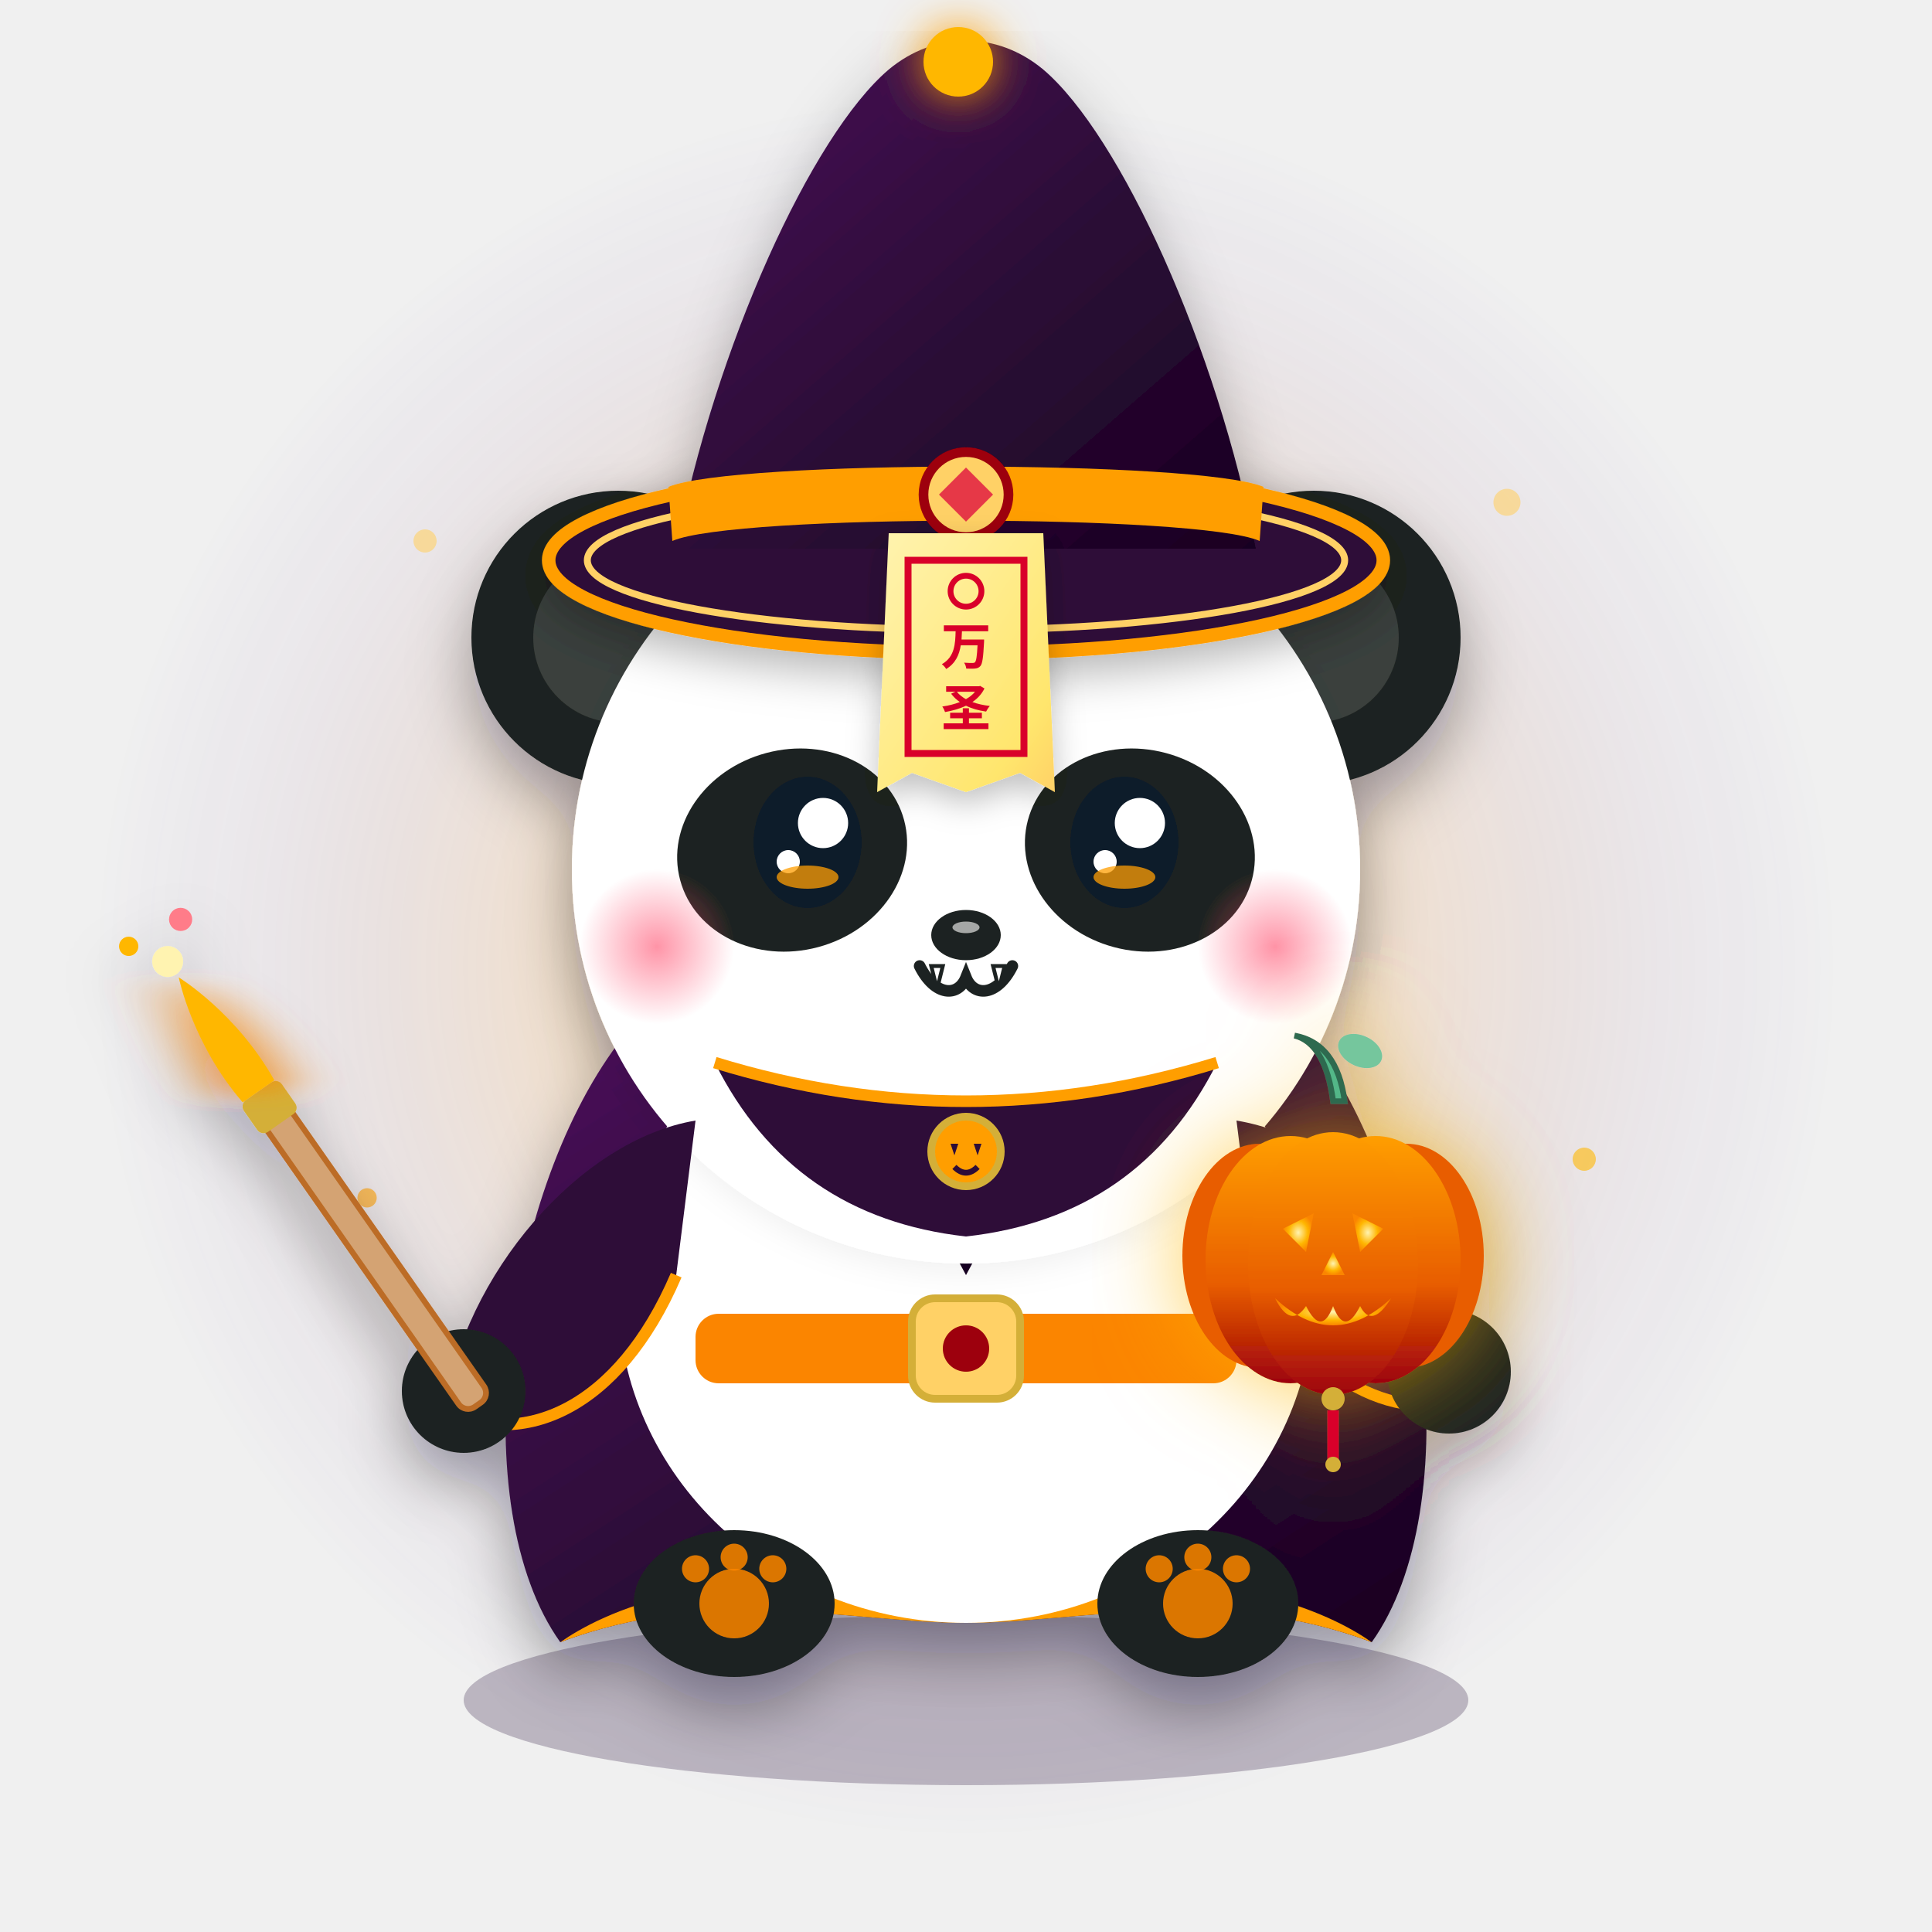
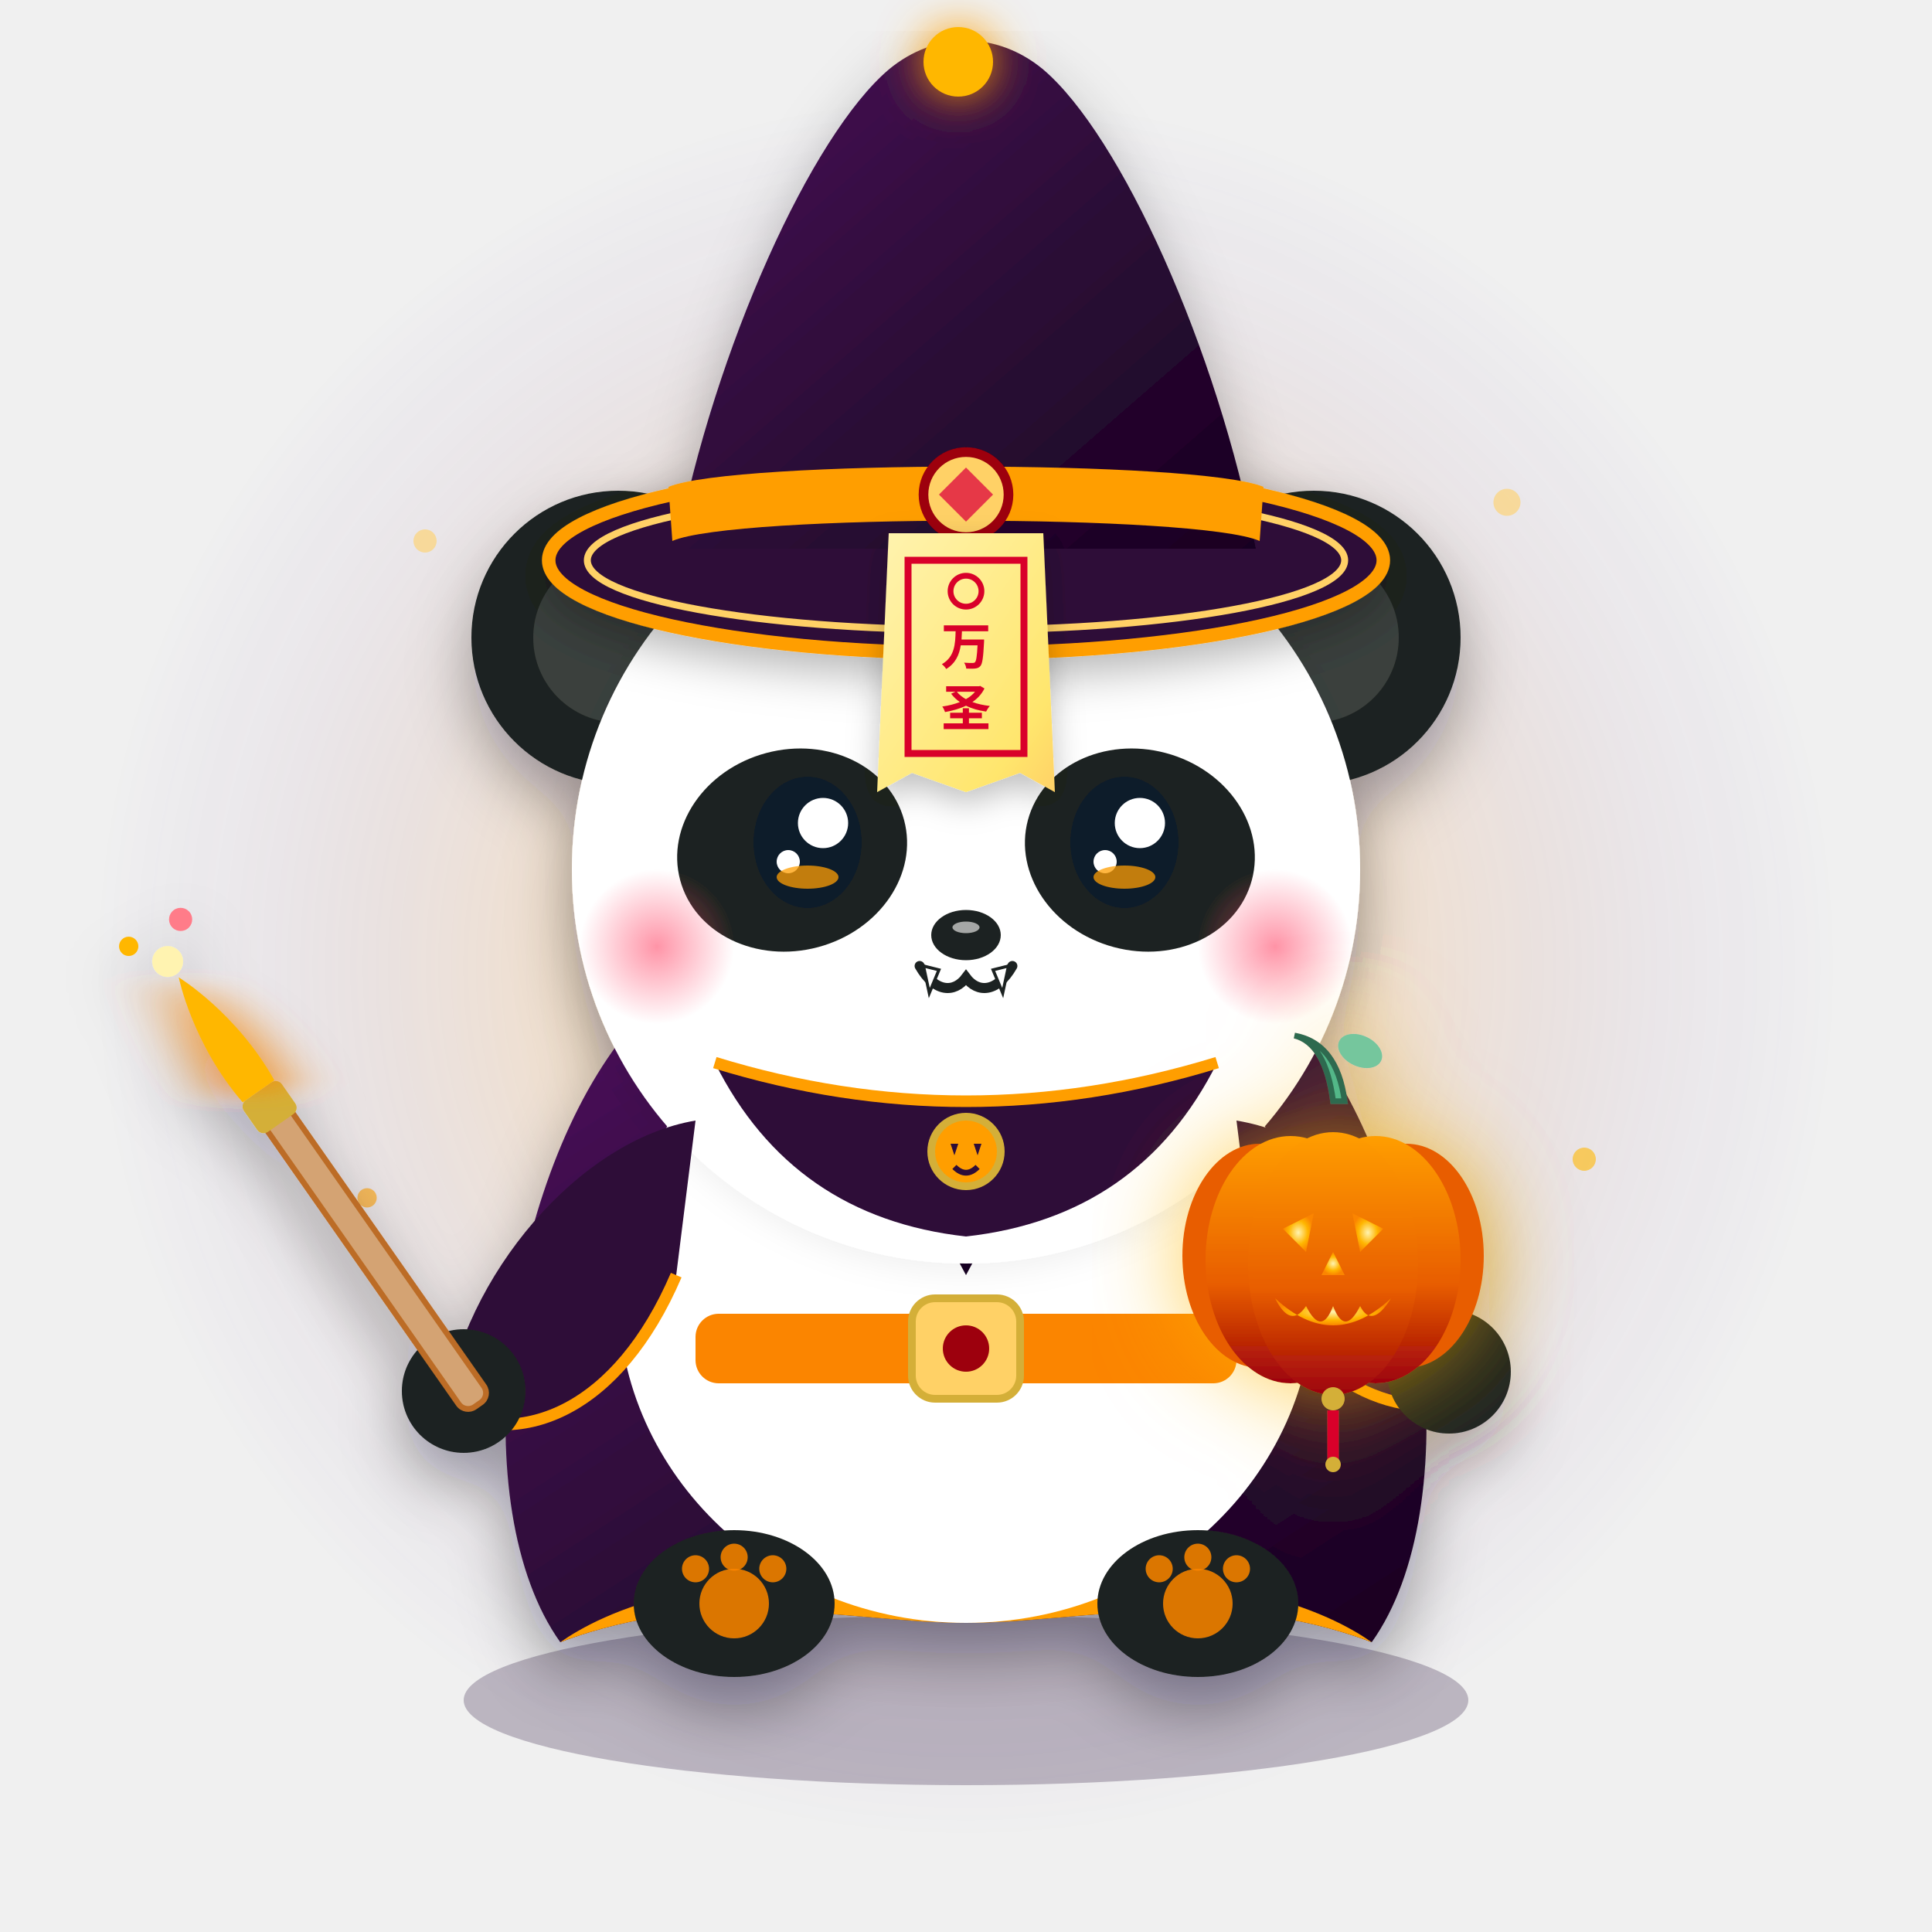
<svg xmlns="http://www.w3.org/2000/svg" viewBox="0 0 500 500" width="100%" height="100%">
  <defs>
    <radialGradient id="halloweenMoonGlow" cx="50%" cy="50%" r="50%">
      <stop offset="0%" stop-color="#ffb703" stop-opacity="0.35" />
      <stop offset="45%" stop-color="#fb8500" stop-opacity="0.15" />
      <stop offset="100%" stop-color="#3a0ca3" stop-opacity="0" />
    </radialGradient>
    <linearGradient id="witchPurple" x1="0%" y1="0%" x2="100%" y2="100%">
      <stop offset="0%" stop-color="#4a1259" />
      <stop offset="50%" stop-color="#2d0a38" />
      <stop offset="100%" stop-color="#190321" />
    </linearGradient>
    <linearGradient id="pumpkinOrange" x1="0%" y1="0%" x2="0%" y2="100%">
      <stop offset="0%" stop-color="#ff9e00" />
      <stop offset="60%" stop-color="#e85d04" />
      <stop offset="100%" stop-color="#9d0208" />
    </linearGradient>
    <radialGradient id="candleFire" cx="50%" cy="50%" r="50%">
      <stop offset="0%" stop-color="#fff3b0" />
      <stop offset="60%" stop-color="#ffb703" />
      <stop offset="100%" stop-color="#fb8500" />
    </radialGradient>
    <linearGradient id="talismanYellow" x1="0%" y1="0%" x2="100%" y2="100%">
      <stop offset="0%" stop-color="#fff3b0" />
      <stop offset="80%" stop-color="#ffe66d" />
      <stop offset="100%" stop-color="#ffd166" />
    </linearGradient>
    <linearGradient id="spookyGold" x1="0%" y1="0%" x2="100%" y2="0%">
      <stop offset="0%" stop-color="#ffe49e" />
      <stop offset="50%" stop-color="#f4a261" />
      <stop offset="100%" stop-color="#e76f51" />
    </linearGradient>
    <radialGradient id="pandaBlush" cx="50%" cy="50%" r="50%">
      <stop offset="0%" stop-color="#ff4d6d" stop-opacity="0.6" />
      <stop offset="100%" stop-color="#ff4d6d" stop-opacity="0" />
    </radialGradient>
    <filter id="spookyShadow" x="-15%" y="-15%" width="130%" height="130%">
      <feDropShadow dx="0" dy="8" stdDeviation="8" flood-color="#120024" flood-opacity="0.35" />
    </filter>
    <filter id="lanternGlow" x="-30%" y="-30%" width="160%" height="160%">
      <feDropShadow dx="0" dy="0" stdDeviation="12" flood-color="#ffb703" flood-opacity="0.65" />
    </filter>
  </defs>
  <style>
    .ghost-float {
      animation: floatMotion 3.8s ease-in-out infinite;
      transform-origin: 250px 250px;
    }
    .bat-flutter {
      animation: batFly 4.2s ease-in-out infinite;
    }
    .bat-flutter-reverse {
      animation: batFlyReverse 3.6s ease-in-out infinite;
    }
    .lantern-light {
      animation: flickerPulse 2.4s ease-in-out infinite alternate;
      transform-origin: 345px 335px;
    }
    .magic-sparkle {
      animation: sparkleGlow 2.8s ease-in-out infinite alternate;
    }
    .talisman-flutter {
      animation: talismanWiggle 3.2s ease-in-out infinite;
      transform-origin: 250px 145px;
    }

    @keyframes floatMotion {
      0%, 100% { transform: translateY(0px) rotate(0deg); }
      50% { transform: translateY(-9px) rotate(1.2deg); }
    }
    @keyframes batFly {
      0%, 100% { transform: translateY(0) rotate(-4deg); }
      50% { transform: translateY(-12px) rotate(6deg); }
    }
    @keyframes batFlyReverse {
      0%, 100% { transform: translateY(0) rotate(5deg); }
      50% { transform: translateY(-10px) rotate(-5deg); }
    }
    @keyframes flickerPulse {
      0% { opacity: 0.88; transform: scale(0.98); }
      100% { opacity: 1; transform: scale(1.03); }
    }
    @keyframes sparkleGlow {
      0% { opacity: 0.4; transform: scale(0.85); }
      100% { opacity: 1; transform: scale(1.15); }
    }
    @keyframes talismanWiggle {
      0%, 100% { transform: rotate(0deg); }
      35% { transform: rotate(3deg); }
      75% { transform: rotate(-2deg); }
    }
  </style>
  <circle cx="250" cy="250" r="225" fill="url(#halloweenMoonGlow)" />
  <g class="magic-sparkle" opacity="0.6">
    <circle cx="110" cy="140" r="3" fill="#ffd166" />
    <circle cx="390" cy="130" r="3.5" fill="#ffd166" />
    <circle cx="95" cy="310" r="2.5" fill="#ff9e00" />
    <circle cx="410" cy="300" r="3" fill="#ffb703" />
  </g>
  <ellipse cx="250" cy="440" rx="130" ry="22" fill="#1a042e" opacity="0.25" />
  <g class="ghost-float" filter="url(#spookyShadow)">
    <path d="M 160 270 C 130 310, 120 390, 145 425 C 185 410, 220 420, 250 420 C 280 420, 315 410, 355 425 C 380 390, 370 310, 340 270 Z" fill="url(#witchPurple)" />
    <path d="M 145 425 C 185 410, 220 420, 250 420 C 280 420, 315 410, 355 425 C 345 418, 315 402, 250 412 C 185 402, 155 418, 145 425 Z" fill="#ff9e00" />
    <ellipse cx="250" cy="335" rx="90" ry="85" fill="#ffffff" />
    <path d="M 215 265 L 250 330 L 285 265 Z" fill="#190321" />
    <path d="M 223 265 L 250 315 L 277 265" fill="none" stroke="#ff9e00" stroke-width="4.5" />
    <path d="M 229 265 L 250 305 L 271 265" fill="none" stroke="#ffd166" stroke-width="3" />
    <rect x="180" y="340" width="140" height="18" rx="6" fill="#fb8500" />
    <rect x="236" y="336" width="28" height="26" rx="6" fill="#ffd166" stroke="#d4af37" stroke-width="2" />
    <circle cx="250" cy="349" r="6" fill="#9d0208" />
    <ellipse cx="190" cy="415" rx="26" ry="19" fill="#1f2421" />
    <circle cx="190" cy="415" r="9" fill="#fb8500" opacity="0.85" />
    <circle cx="180" cy="406" r="3.5" fill="#fb8500" opacity="0.85" />
    <circle cx="190" cy="403" r="3.5" fill="#fb8500" opacity="0.85" />
    <circle cx="200" cy="406" r="3.5" fill="#fb8500" opacity="0.85" />
    <ellipse cx="310" cy="415" rx="26" ry="19" fill="#1f2421" />
    <circle cx="310" cy="415" r="9" fill="#fb8500" opacity="0.85" />
    <circle cx="300" cy="406" r="3.5" fill="#fb8500" opacity="0.85" />
    <circle cx="310" cy="403" r="3.5" fill="#fb8500" opacity="0.85" />
    <circle cx="320" cy="406" r="3.5" fill="#fb8500" opacity="0.85" />
    <circle cx="160" cy="165" r="38" fill="#1f2421" />
    <circle cx="160" cy="165" r="22" fill="#3a403d" />
    <circle cx="340" cy="165" r="38" fill="#1f2421" />
    <circle cx="340" cy="165" r="22" fill="#3a403d" />
    <circle cx="250" cy="225" r="102" fill="#ffffff" filter="drop-shadow(0 2px 4px rgba(0,0,0,0.06))" />
    <ellipse cx="205" cy="220" rx="30" ry="26" fill="#1f2421" transform="rotate(-15 205 220)" />
    <ellipse cx="295" cy="220" rx="30" ry="26" fill="#1f2421" transform="rotate(15 295 220)" />
    <ellipse cx="209" cy="218" rx="14" ry="17" fill="#0d1b2a" />
    <circle cx="213" cy="213" r="6.5" fill="#ffffff" />
    <circle cx="204" cy="223" r="3" fill="#ffffff" />
    <ellipse cx="209" cy="227" rx="8" ry="3" fill="#ff9e00" opacity="0.75" />
    <ellipse cx="291" cy="218" rx="14" ry="17" fill="#0d1b2a" />
    <circle cx="295" cy="213" r="6.5" fill="#ffffff" />
    <circle cx="286" cy="223" r="3" fill="#ffffff" />
    <ellipse cx="291" cy="227" rx="8" ry="3" fill="#ff9e00" opacity="0.75" />
    <circle cx="170" cy="245" r="20" fill="url(#pandaBlush)" />
    <circle cx="330" cy="245" r="20" fill="url(#pandaBlush)" />
    <ellipse cx="250" cy="242" rx="9" ry="6.5" fill="#1f2421" />
    <ellipse cx="250" cy="240" rx="3.5" ry="1.5" fill="#ffffff" opacity="0.6" />
-     <path d="M 238 250 C 242 258, 248 258, 250 253 C 252 258, 258 258, 262 250" fill="none" stroke="#1f2421" stroke-width="3" stroke-linecap="round" />
-     <polygon points="241,250 244,250 242.5,256" fill="#ffffff" stroke="#1f2421" stroke-width="1" />
-     <polygon points="257,250 260,250 258.5,256" fill="#ffffff" stroke="#1f2421" stroke-width="1" />
+     <path d="M 238 250 C 242 257, 247 257, 250 253 C 253 257, 258 257, 262 250" fill="none" stroke="#1f2421" stroke-width="2.6" stroke-linecap="round" />
+     <polygon points="239,250 243,251 240.5,257" fill="#ffffff" stroke="#1f2421" stroke-width="0.8" />
+     <polygon points="261,250 257,251 259.5,257" fill="#ffffff" stroke="#1f2421" stroke-width="0.8" />
    <path d="M 185 275 Q 250 295 315 275 Q 295 315 250 320 Q 205 315 185 275 Z" fill="#2d0a38" />
    <path d="M 185 275 Q 250 295 315 275" fill="none" stroke="#ff9e00" stroke-width="3" />
    <circle cx="250" cy="298" r="9" fill="#ff9e00" stroke="#d4af37" stroke-width="2" />
    <polygon points="246,296 248,296 247,299" fill="#2d0a38" />
    <polygon points="252,296 254,296 253,299" fill="#2d0a38" />
    <path d="M 247 302 Q 250 305 253 302" fill="none" stroke="#2d0a38" stroke-width="1.5" />
    <ellipse cx="250" cy="145" rx="108" ry="24" fill="#2d0a38" stroke="#ff9e00" stroke-width="3.5" filter="drop-shadow(0 4px 6px rgba(0,0,0,0.3))" />
    <ellipse cx="250" cy="145" rx="98" ry="18" fill="none" stroke="#ffd166" stroke-width="1.8" />
    <path d="M 175 142 C 185 90, 210 35, 230 18 C 242 8, 258 8, 270 18 C 290 35, 315 90, 325 142 Z" fill="url(#witchPurple)" />
    <path d="M 174 140 C 190 133, 310 133, 326 140 L 327 126 C 310 119, 190 119, 173 126 Z" fill="#ff9e00" />
    <circle cx="250" cy="128" r="11" fill="#ffd166" stroke="#9d0208" stroke-width="2.5" />
    <polygon points="250,121 257,128 250,135 243,128" fill="#e63946" />
    <circle cx="248" cy="16" r="9" fill="#ffb703" filter="drop-shadow(0 0 6px #ff9e00)" />
    <g class="talisman-flutter">
      <polygon points="230,138 270,138 273,205 264,200 250,205 236,200 227,205" fill="url(#talismanYellow)" filter="drop-shadow(0 3px 4px rgba(0,0,0,0.25))" />
      <path d="M 235 145 L 265 145 L 265 195 L 235 195 Z" fill="none" stroke="#d90429" stroke-width="1.8" />
      <circle cx="250" cy="153" r="4" fill="none" stroke="#d90429" stroke-width="1.5" />
      <text x="250" y="172" font-family="'Noto Serif SC', serif, 'SimSun'" font-size="13" font-weight="900" fill="#d90429" text-anchor="middle">万</text>
      <text x="250" y="188" font-family="'Noto Serif SC', serif, 'SimSun'" font-size="13" font-weight="900" fill="#d90429" text-anchor="middle">圣</text>
    </g>
    <g transform="translate(0, 0)">
      <path d="M 180 290 C 150 295, 120 330, 115 365 C 135 375, 160 365, 175 330 Z" fill="#2d0a38" />
      <path d="M 115 365 C 135 375, 160 365, 175 330" fill="none" stroke="#ff9e00" stroke-width="3" />
      <circle cx="120" cy="360" r="16" fill="#1f2421" />
      <g transform="rotate(-35 120 360)">
        <rect x="117" y="270" width="8" height="95" rx="3" fill="#d4a373" stroke="#bc6c25" stroke-width="1.5" />
        <rect x="115" y="266" width="12" height="10" rx="2" fill="#d4af37" />
        <path d="M 116 266 C 114 246, 121 230, 121 230 C 121 230, 128 246, 126 266 Z" fill="#ffb703" filter="drop-shadow(0 0 6px #fb8500)" />
        <circle cx="121" cy="225" r="4" fill="#fff3b0" />
        <circle cx="115" cy="216" r="2.5" fill="#ffb703" />
        <circle cx="130" cy="218" r="3" fill="#ff7b89" />
      </g>
    </g>
    <path d="M 320 290 C 350 295, 375 325, 385 360 C 365 370, 340 360, 325 330 Z" fill="#2d0a38" />
    <path d="M 385 360 C 365 370, 340 360, 325 330" fill="none" stroke="#ff9e00" stroke-width="3" />
    <circle cx="375" cy="355" r="16" fill="#1f2421" />
    <g class="lantern-light" filter="url(#lanternGlow)">
      <path d="M 345 285 Q 343 270 335 268 Q 346 270 348 285 Z" fill="#52b788" stroke="#2d6a4f" stroke-width="1.5" />
      <ellipse cx="352" cy="272" rx="6" ry="4" fill="#74c69d" transform="rotate(25 352 272)" />
      <ellipse cx="326" cy="325" rx="20" ry="29" fill="#e85d04" />
      <ellipse cx="364" cy="325" rx="20" ry="29" fill="#e85d04" />
      <ellipse cx="334" cy="326" rx="22" ry="32" fill="url(#pumpkinOrange)" />
      <ellipse cx="356" cy="326" rx="22" ry="32" fill="url(#pumpkinOrange)" />
      <ellipse cx="345" cy="327" rx="22" ry="34" fill="url(#pumpkinOrange)" />
      <polygon points="332,318 340,314 338,324" fill="url(#candleFire)" />
      <polygon points="358,318 350,314 352,324" fill="url(#candleFire)" />
      <polygon points="345,324 342,330 348,330" fill="url(#candleFire)" />
      <path d="M 330 336 Q 345 350 360 336 Q 355 344 352 338 Q 348 346 345 338 Q 342 346 338 338 Q 334 344 330 336 Z" fill="url(#candleFire)" />
      <g transform="translate(345, 362)">
        <circle cx="0" cy="0" r="3" fill="#d4af37" />
        <line x1="0" y1="3" x2="0" y2="16" stroke="#d90429" stroke-width="3" />
        <circle cx="0" cy="17" r="2" fill="#d4af37" />
      </g>
    </g>
  </g>
</svg>
